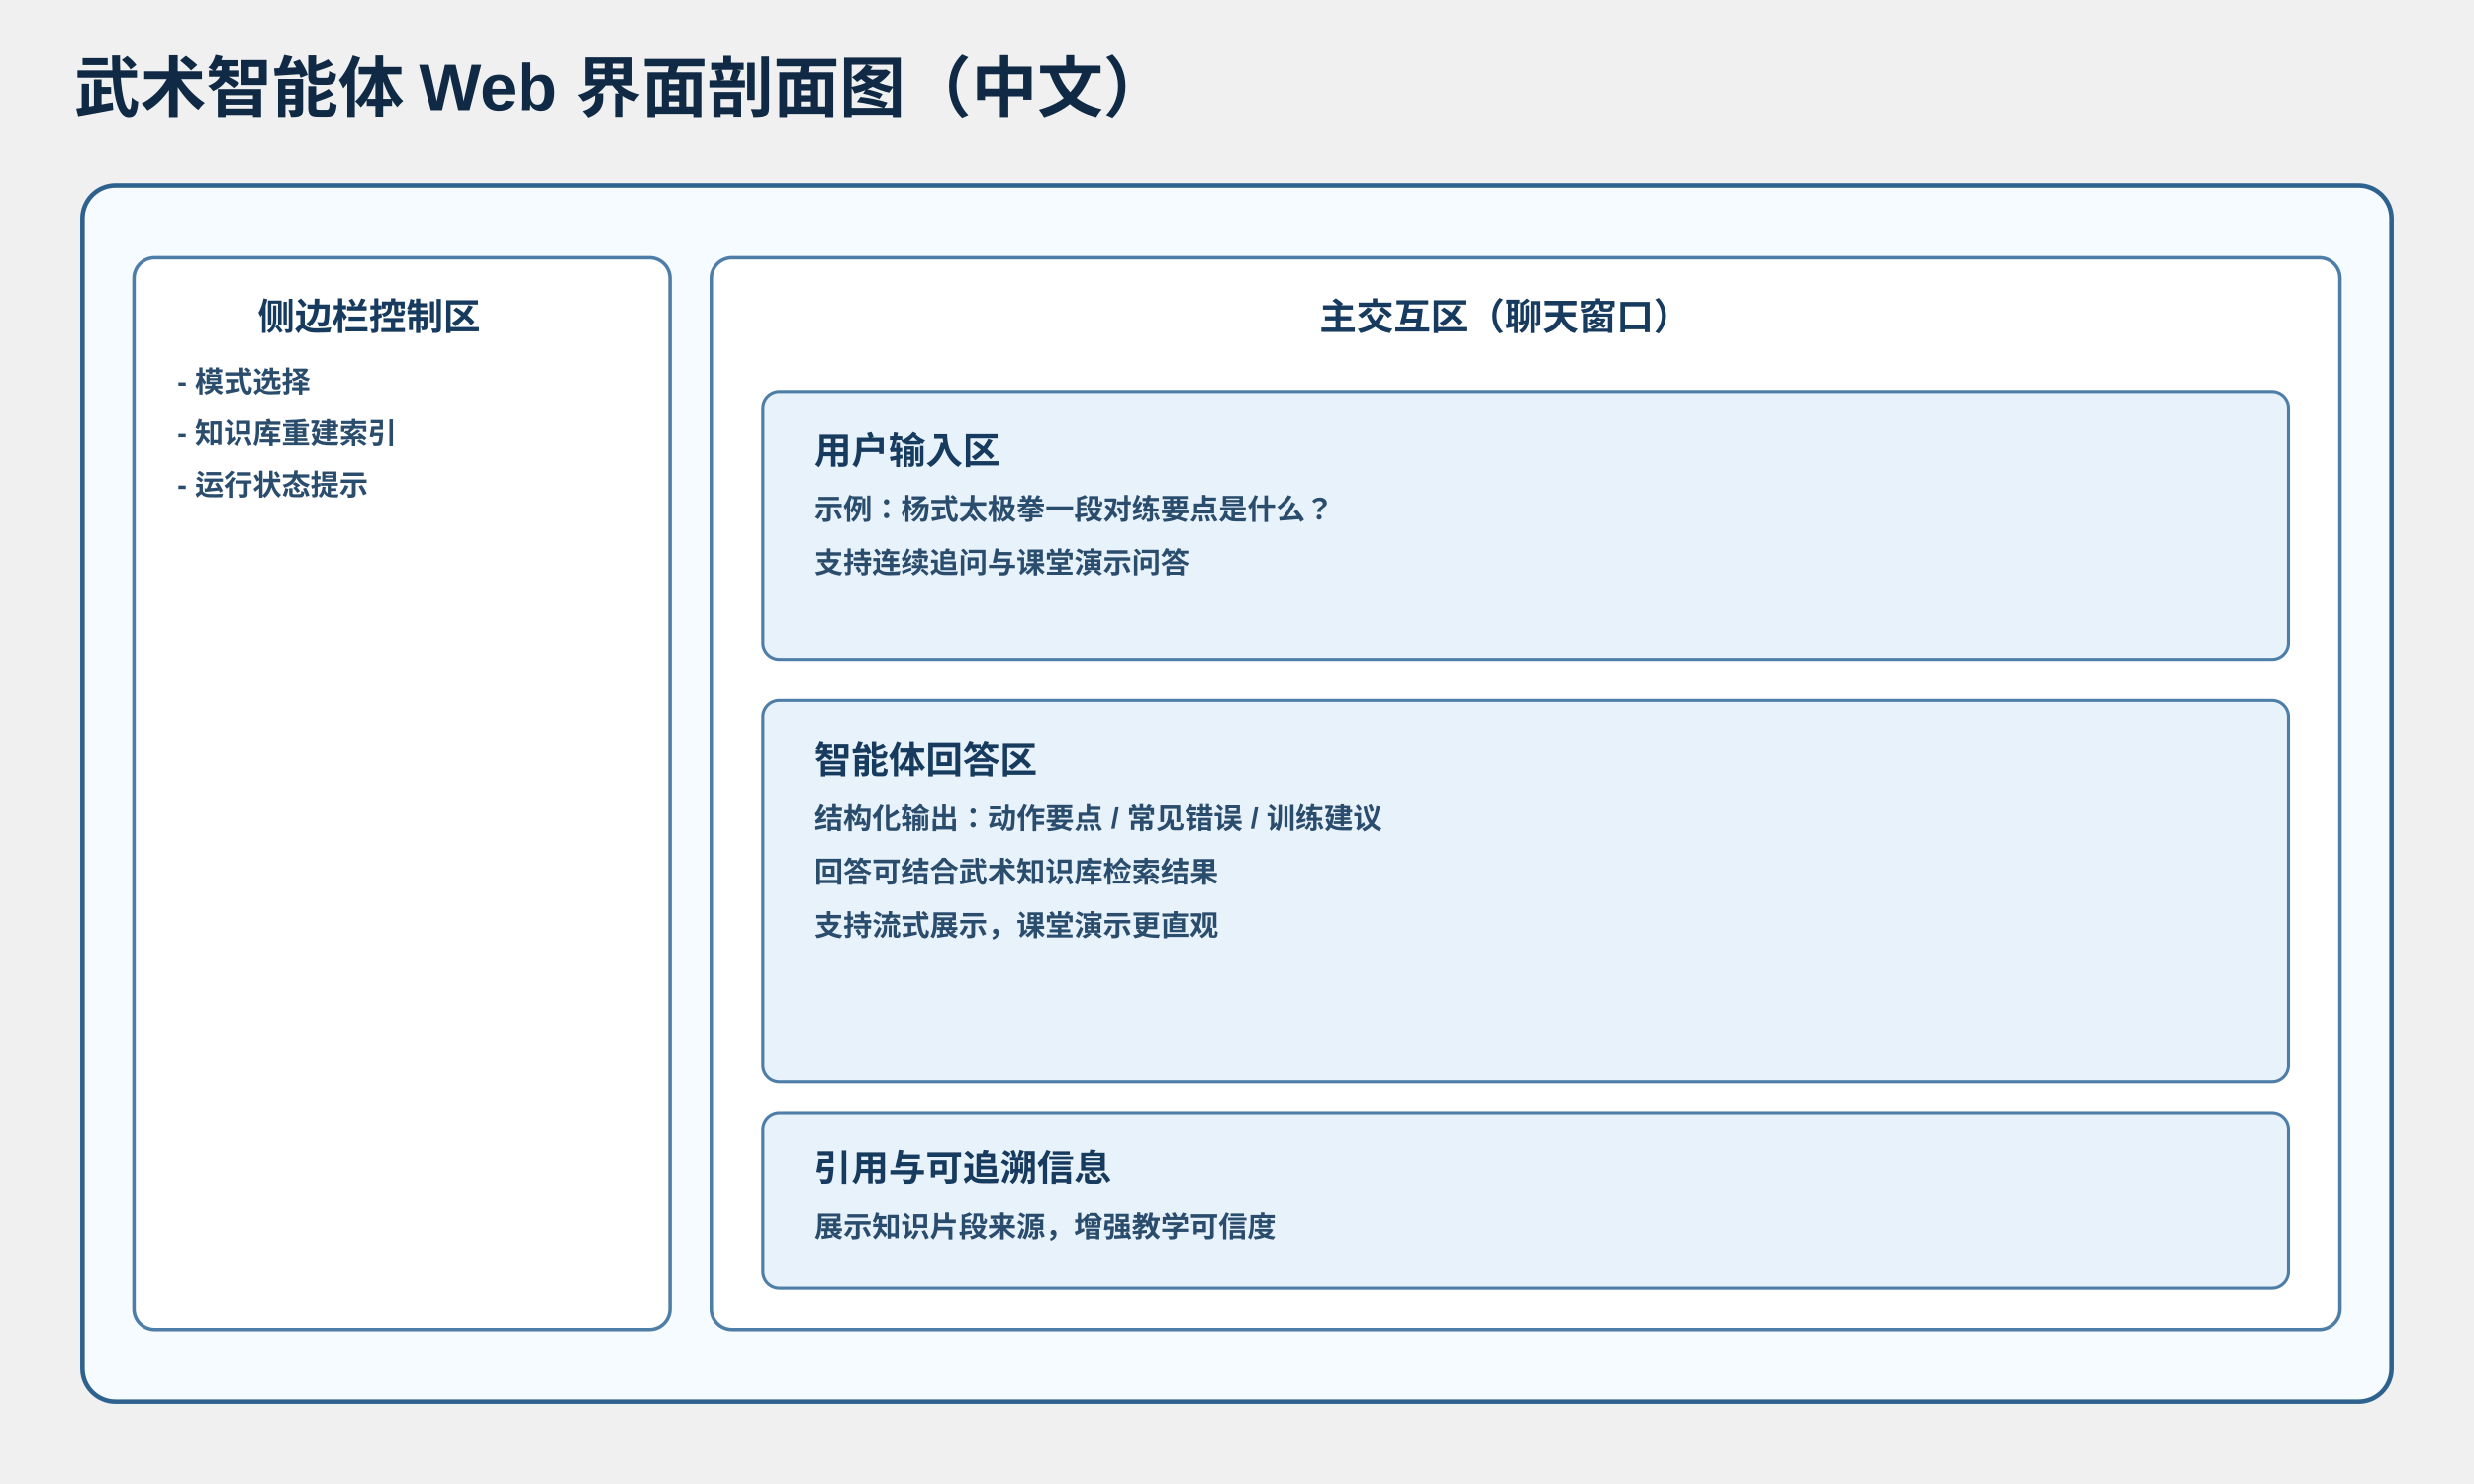
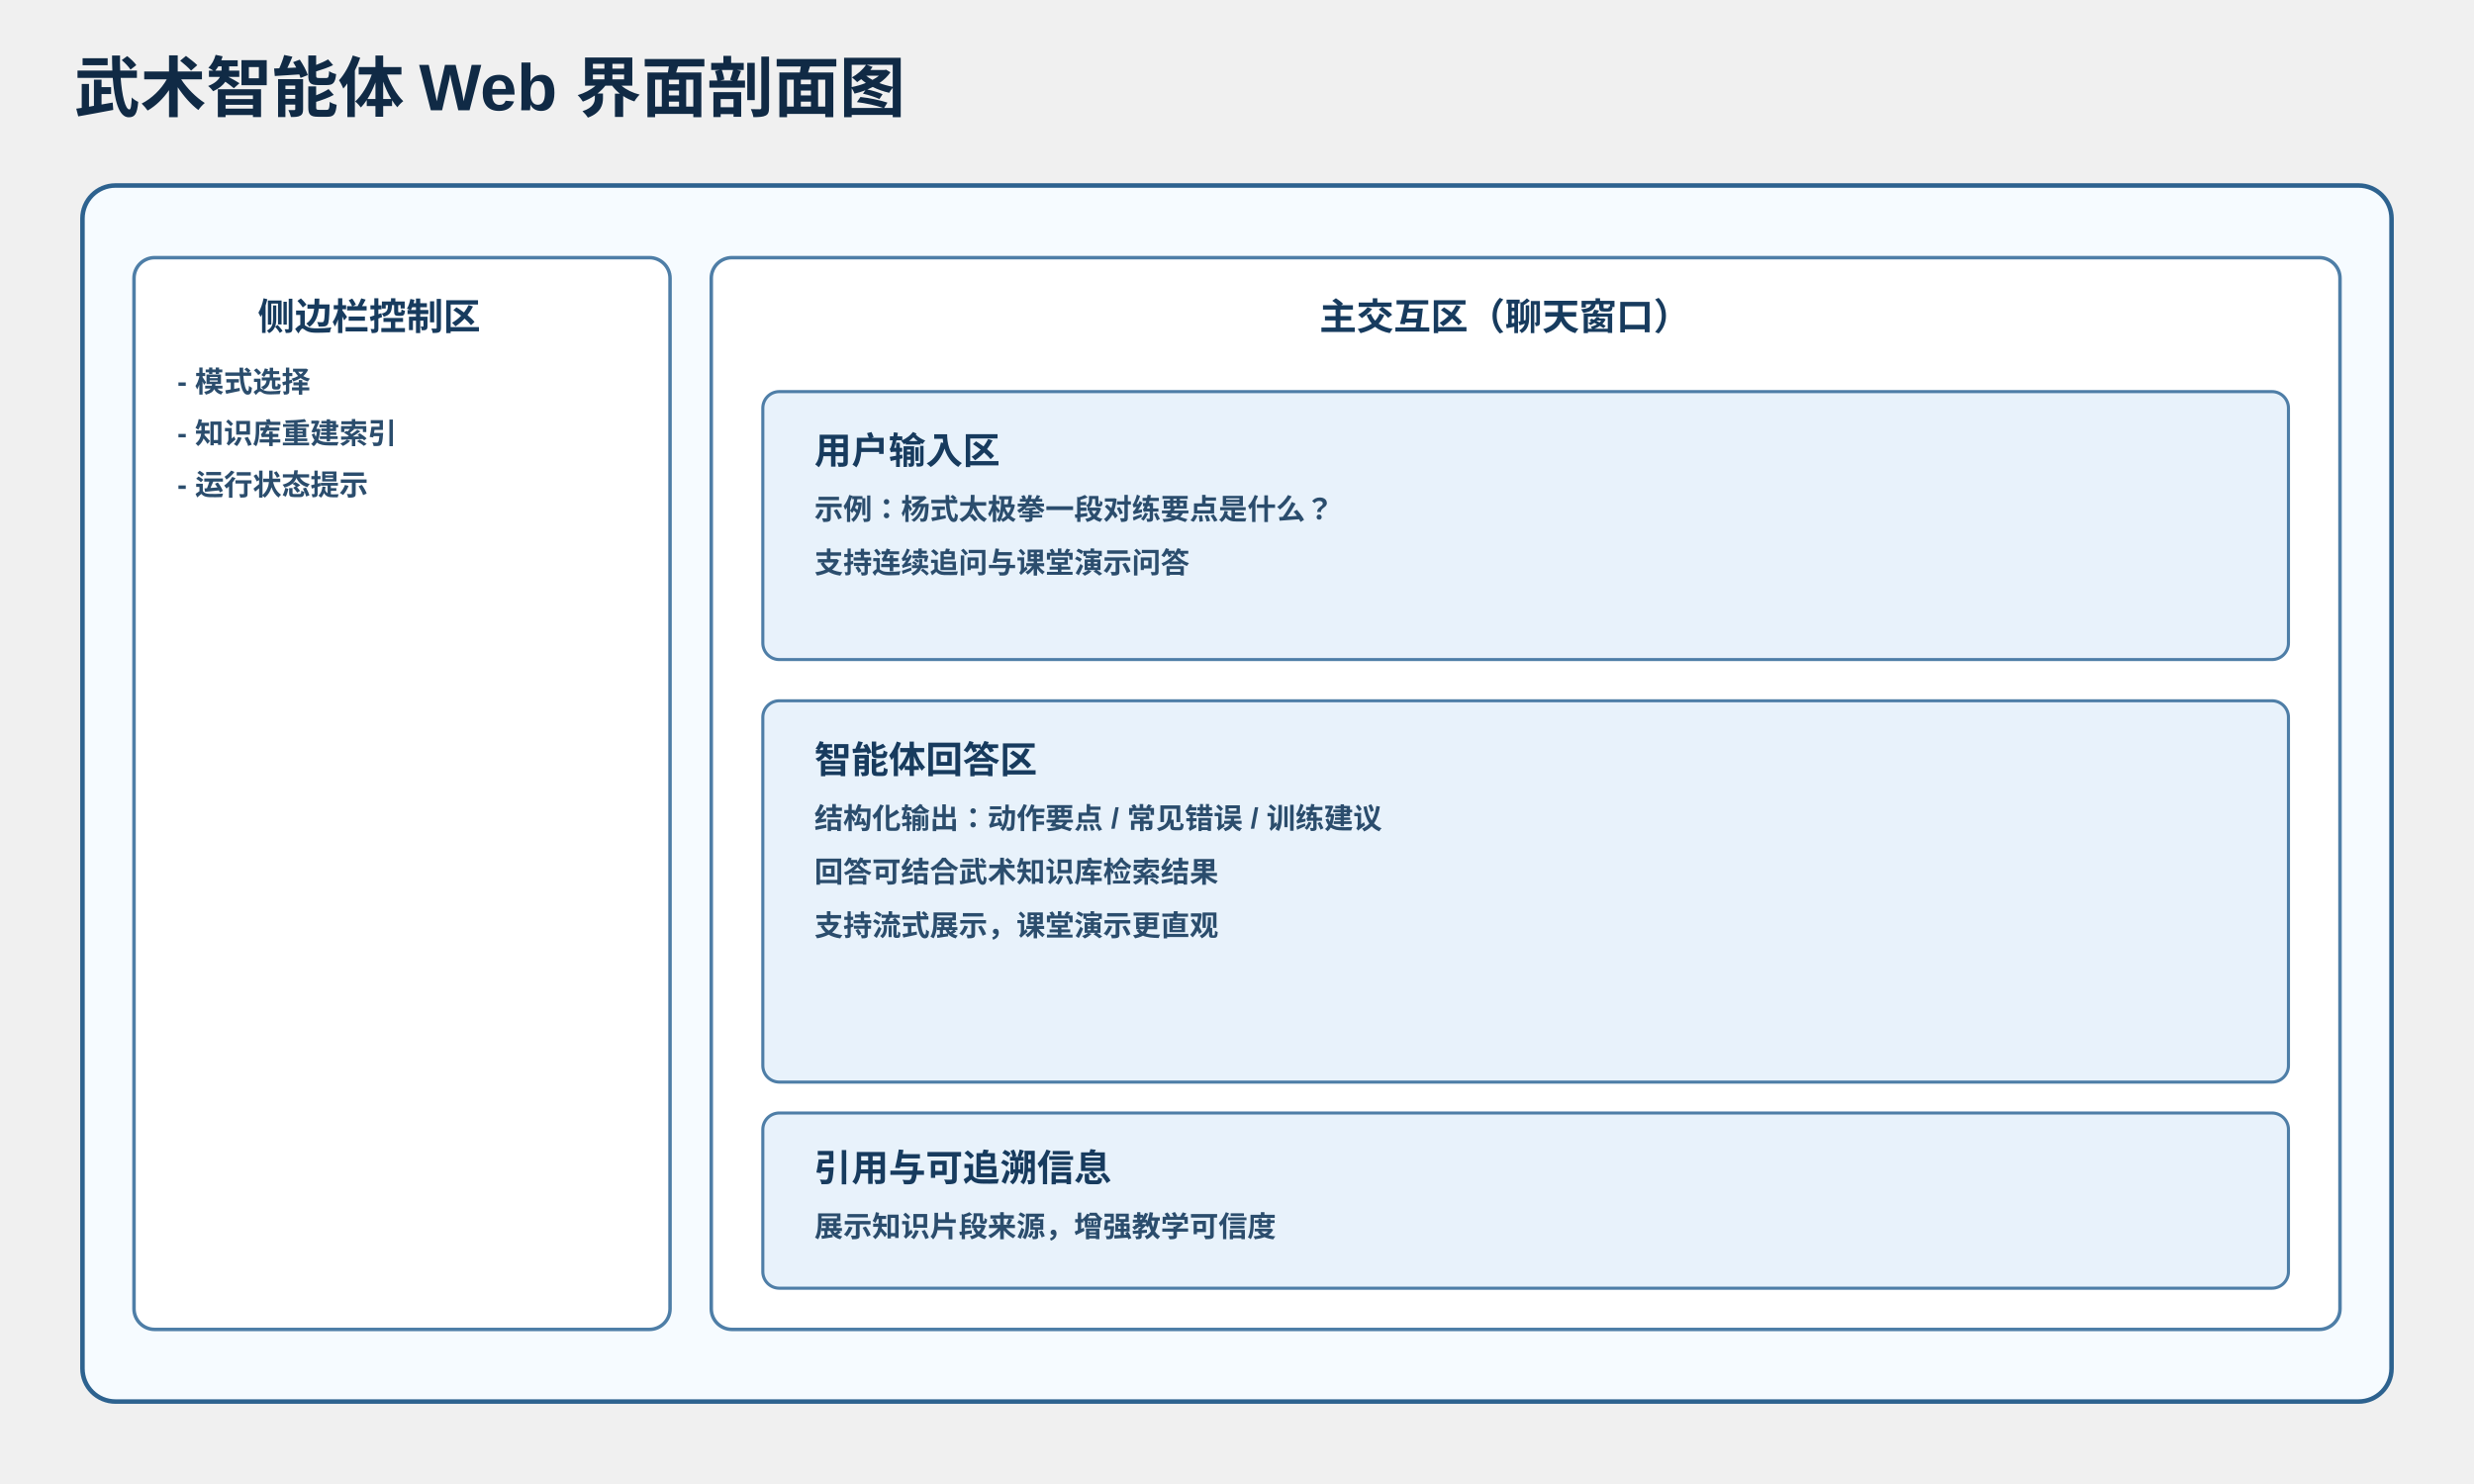
<svg xmlns="http://www.w3.org/2000/svg" width="1200" height="720" viewBox="0 0 1200 720">
  <defs>
    <style>
      .t { font: 700 32px Arial, sans-serif; fill: #102a45; }
      .h { font: 700 18px Arial, sans-serif; fill: #173b5e; }
      .m { font: 600 14px Arial, sans-serif; fill: #2b4d6d; }
      .frame { fill: #f6fbff; stroke: #2d628f; stroke-width: 2.2; rx: 16; ry: 16; }
      .panel { fill: #ffffff; stroke: #4e7ea7; stroke-width: 1.7; rx: 10; ry: 10; }
      .tag { fill: #e8f2fb; stroke: #4e7ea7; stroke-width: 1.5; rx: 8; ry: 8; }
    </style>
  </defs>
-   <text x="36" y="54" class="t">武术智能体 Web 界面剖面图（中文）</text>
+   <text x="36" y="54" class="t">武术智能体 Web 界面剖面图</text>
  <rect x="40" y="90" width="1120" height="590" class="frame" />
  <rect x="65" y="125" width="260" height="520" class="panel" />
  <text x="125" y="160" class="h">侧边栏控制区</text>
  <text x="86" y="190" class="m">- 模式选择</text>
  <text x="86" y="215" class="m">- 知识库重建索引</text>
  <text x="86" y="240" class="m">- 运行状态提示</text>
  <rect x="345" y="125" width="790" height="520" class="panel" />
  <text x="640" y="160" class="h">主交互区（聊天窗口）</text>
  <rect x="370" y="190" width="740" height="130" class="tag" />
  <text x="395" y="225" class="h">用户输入区</text>
  <text x="395" y="252" class="m">示例：杨式太极拳一段对练要点是什么？</text>
  <text x="395" y="278" class="m">支持连续追问与课堂演示问答</text>
  <rect x="370" y="340" width="740" height="185" class="tag" />
  <text x="395" y="375" class="h">智能体回答区</text>
  <text x="395" y="402" class="m">结构化输出：动作要点 / 常见错误 / 训练建议</text>
  <text x="395" y="428" class="m">回答可结合武术知识库检索结果</text>
  <text x="395" y="454" class="m">支持流式展示，课堂演示更直观</text>
  <rect x="370" y="540" width="740" height="85" class="tag" />
  <text x="395" y="573" class="h">引用与可追溯信息</text>
  <text x="395" y="600" class="m">展示知识片段来源，增强教学可信度</text>
</svg>
